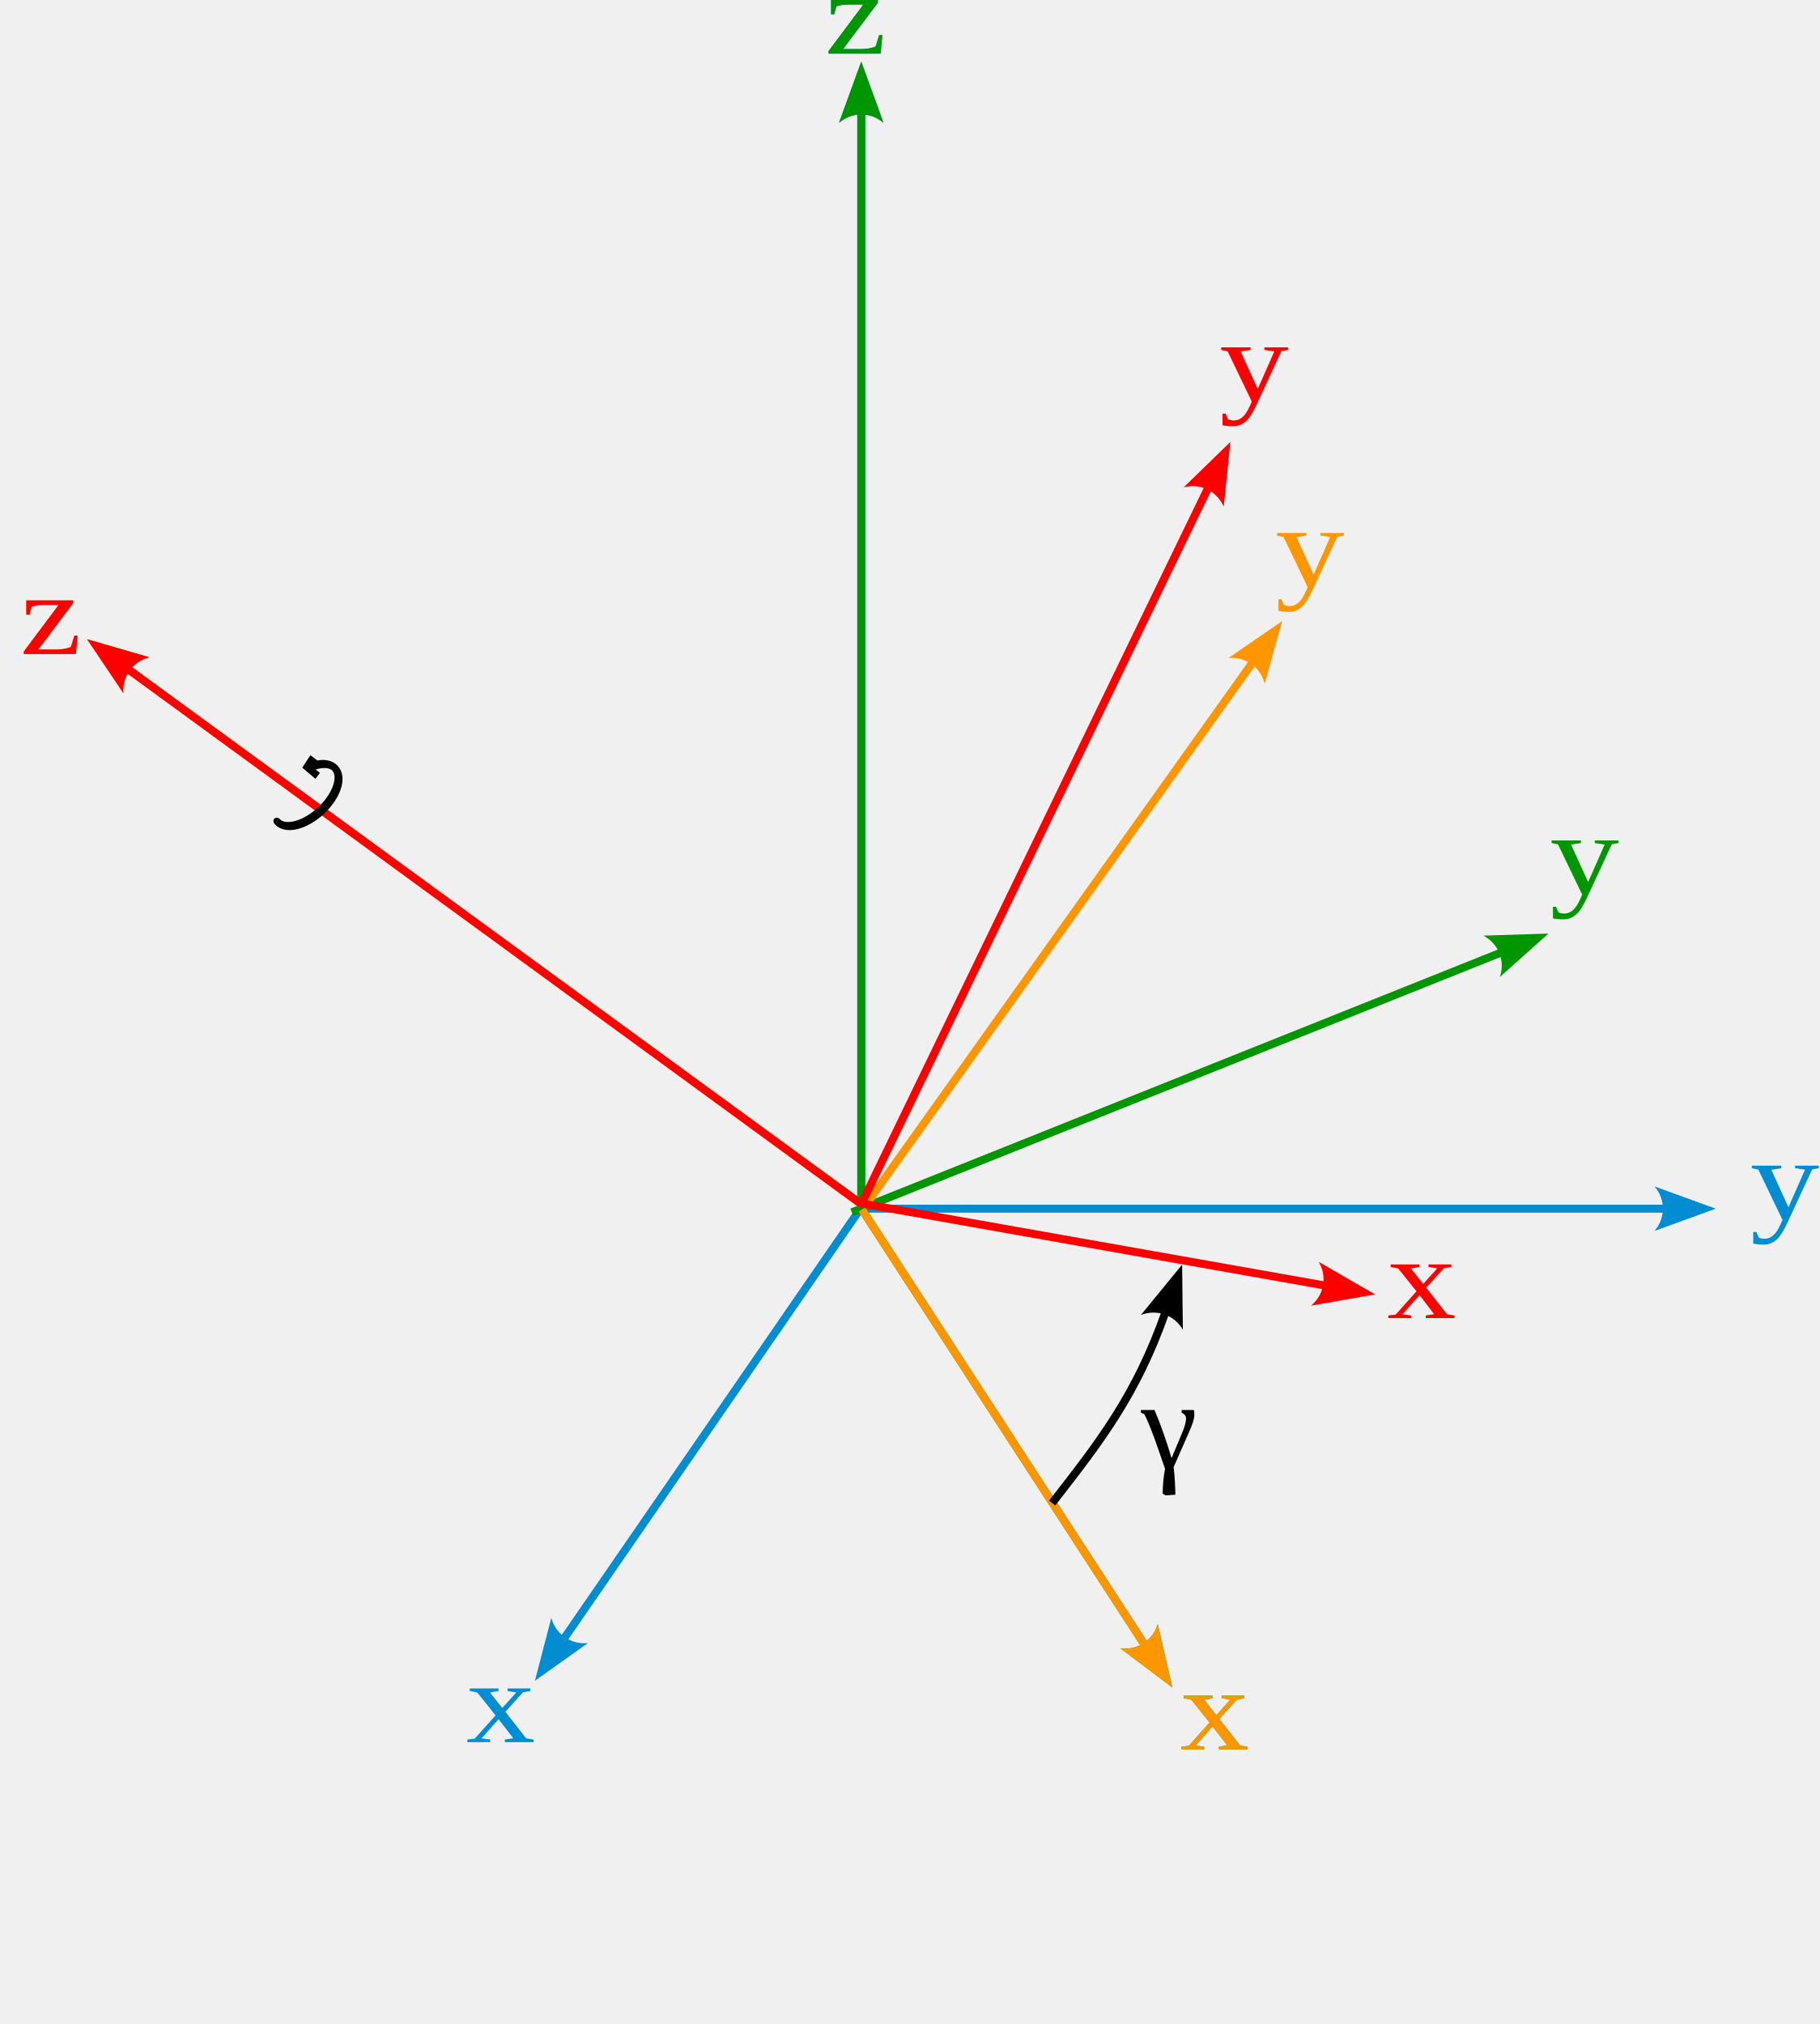
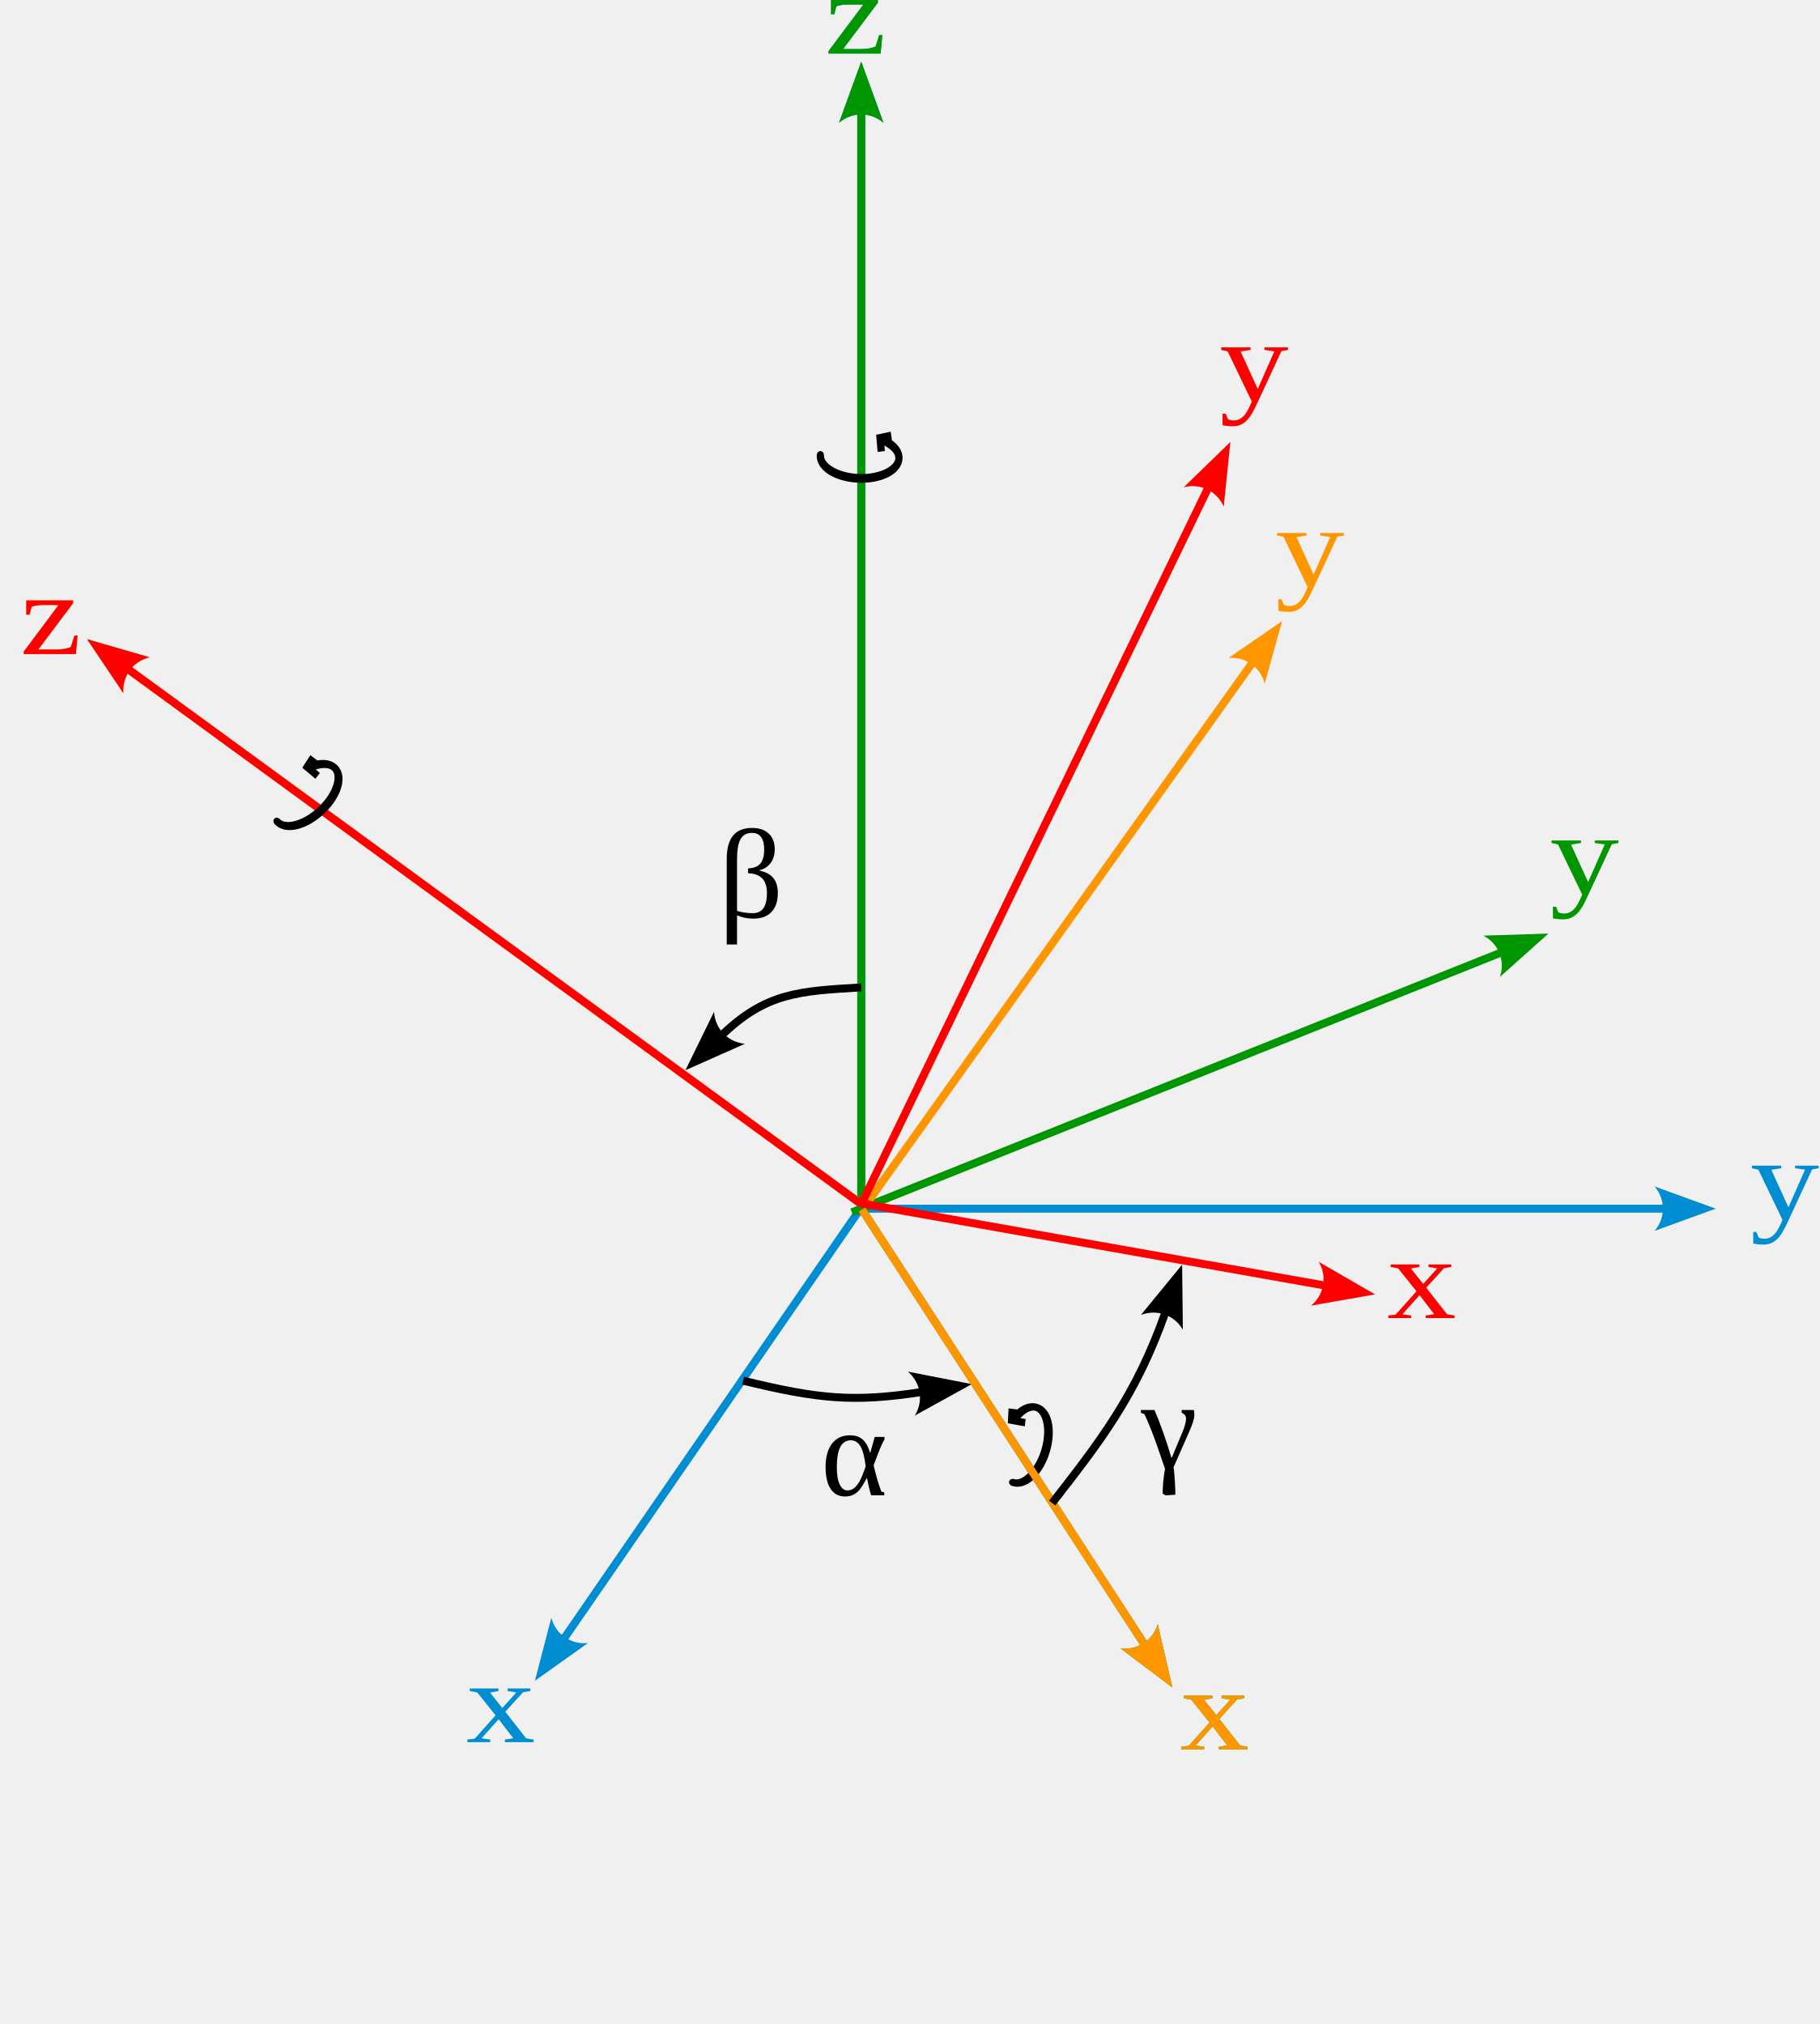
<svg xmlns="http://www.w3.org/2000/svg" version="1.0" width="687.335" height="764.49" id="eulerangles">
  <defs id="defs1">
    <marker style="overflow:visible" id="marker5834" refX="0" refY="0" orient="auto-start-reverse" markerWidth="7.7" markerHeight="5.6" viewBox="0 0 7.7 5.6" preserveAspectRatio="xMidYMid">
      <path transform="scale(0.7)" d="M -2,-4 9,0 -2,4 c 2,-2.33 2,-5.66 0,-8 z" style="fill:context-stroke;fill-rule:evenodd;stroke:none" id="path5832" />
    </marker>
    <marker style="overflow:visible" id="marker4043" refX="0" refY="0" orient="auto-start-reverse" markerWidth="7.7" markerHeight="5.6" viewBox="0 0 7.7 5.6" preserveAspectRatio="xMidYMid">
      <path transform="scale(0.7)" d="M -2,-4 9,0 -2,4 c 2,-2.33 2,-5.66 0,-8 z" style="fill:context-stroke;fill-rule:evenodd;stroke:none" id="path4041" />
    </marker>
    <marker style="overflow:visible" id="marker3050" refX="0" refY="0" orient="auto-start-reverse" markerWidth="7.7" markerHeight="5.6" viewBox="0 0 7.7 5.6" preserveAspectRatio="xMidYMid">
      <path transform="scale(0.7)" d="M -2,-4 9,0 -2,4 c 2,-2.33 2,-5.66 0,-8 z" style="fill:context-stroke;fill-rule:evenodd;stroke:none" id="path3048" />
    </marker>
    <marker style="overflow:visible" id="marker5084" refX="0" refY="0" orient="auto-start-reverse" markerWidth="7.7" markerHeight="5.6" viewBox="0 0 7.7 5.6" preserveAspectRatio="xMidYMid">
      <path transform="scale(0.7)" d="M -2,-4 9,0 -2,4 c 2,-2.33 2,-5.66 0,-8 z" style="fill:context-stroke;fill-rule:evenodd;stroke:none" id="path5082" />
    </marker>
    <marker style="overflow:visible" id="marker4381" refX="0" refY="0" orient="auto-start-reverse" markerWidth="7.7" markerHeight="5.6" viewBox="0 0 7.7 5.6" preserveAspectRatio="xMidYMid">
      <path transform="scale(0.7)" d="M -2,-4 9,0 -2,4 c 2,-2.33 2,-5.66 0,-8 z" style="fill:context-stroke;fill-rule:evenodd;stroke:none" id="path4379" />
    </marker>
    <marker style="overflow:visible" id="marker1982" refX="0" refY="0" orient="auto-start-reverse" markerWidth="7.7" markerHeight="5.6" viewBox="0 0 7.7 5.6" preserveAspectRatio="xMidYMid">
      <path transform="scale(0.7)" d="M -2,-4 9,0 -2,4 c 2,-2.33 2,-5.66 0,-8 z" style="fill:context-stroke;fill-rule:evenodd;stroke:none" id="path1980" />
    </marker>
    <marker style="overflow:visible" id="marker1702" refX="0" refY="0" orient="auto-start-reverse" markerWidth="7.7" markerHeight="5.6" viewBox="0 0 7.7 5.6" preserveAspectRatio="xMidYMid">
      <path transform="scale(0.7)" d="M -2,-4 9,0 -2,4 c 2,-2.33 2,-5.66 0,-8 z" style="fill:context-stroke;fill-rule:evenodd;stroke:none" id="path1700" />
    </marker>
    <marker style="overflow:visible" id="marker1598" refX="0" refY="0" orient="auto-start-reverse" markerWidth="7.7" markerHeight="5.6" viewBox="0 0 7.7 5.6" preserveAspectRatio="xMidYMid">
      <path transform="scale(0.7)" d="M -2,-4 9,0 -2,4 c 2,-2.33 2,-5.66 0,-8 z" style="fill:context-stroke;fill-rule:evenodd;stroke:none" id="path1596" />
    </marker>
    <marker style="overflow:visible" id="marker1489" refX="0" refY="0" orient="auto-start-reverse" markerWidth="7.7" markerHeight="5.6" viewBox="0 0 7.7 5.6" preserveAspectRatio="xMidYMid">
      <path transform="scale(0.7)" d="M -2,-4 9,0 -2,4 c 2,-2.33 2,-5.66 0,-8 z" style="fill:context-stroke;fill-rule:evenodd;stroke:none" id="path1487" />
    </marker>
    <marker style="overflow:visible" id="Arrow2" refX="0" refY="0" orient="auto-start-reverse" markerWidth="7.7" markerHeight="5.6" viewBox="0 0 7.7 5.6" preserveAspectRatio="xMidYMid">
      <path transform="scale(0.7)" d="M -2,-4 9,0 -2,4 c 2,-2.33 2,-5.66 0,-8 z" style="fill:context-stroke;fill-rule:evenodd;stroke:none" id="arrow2L" />
    </marker>
    <marker style="overflow:visible" id="marker5084-3" refX="0" refY="0" orient="auto-start-reverse" markerWidth="7.7" markerHeight="5.6" viewBox="0 0 7.7 5.6" preserveAspectRatio="xMidYMid">
      <path transform="scale(0.7)" d="M -2,-4 9,0 -2,4 c 2,-2.33 2,-5.66 0,-8 z" style="fill:context-stroke;fill-rule:evenodd;stroke:none" id="path5082-6" />
    </marker>
    <marker style="overflow:visible" id="marker5084-35" refX="0" refY="0" orient="auto-start-reverse" markerWidth="7.7" markerHeight="5.6" viewBox="0 0 7.7 5.6" preserveAspectRatio="xMidYMid">
      <path transform="scale(0.7)" d="M -2,-4 9,0 -2,4 c 2,-2.33 2,-5.66 0,-8 z" style="fill:context-stroke;fill-rule:evenodd;stroke:none" id="path5082-62" />
    </marker>
  </defs>
  <g id="layer3" style="display:inline">
    <text x="162.008" y="715.179" transform="scale(1.086861,0.920081)" style="font-style:normal;font-variant:normal;font-weight:normal;font-stretch:normal;font-size:48px;line-height:100%;font-family:'Times New Roman';text-align:start;writing-mode:lr-tb;text-anchor:start;display:inline;fill:#008dd1;fill-opacity:1;stroke:none;stroke-width:1px;stroke-linecap:butt;stroke-linejoin:miter;stroke-opacity:1" id="text14442" xml:space="preserve">
      <tspan x="162.008" y="715.179" style="font-style:normal;font-variant:normal;font-weight:normal;font-stretch:normal;font-size:48px;line-height:100%;font-family:'Times New Roman';text-align:start;writing-mode:lr-tb;text-anchor:start;fill:#008dd1;fill-opacity:1;stroke:none;stroke-width:1;stroke-opacity:1" id="tspan14444">x</tspan>
    </text>
    <text x="608.225" y="500.565" transform="scale(1.086861,0.920081)" style="font-style:normal;font-variant:normal;font-weight:normal;font-stretch:normal;font-size:48px;line-height:100%;font-family:'Times New Roman';text-align:start;writing-mode:lr-tb;text-anchor:start;display:inline;fill:#008dd1;fill-opacity:1;stroke:none;stroke-width:1px;stroke-linecap:butt;stroke-linejoin:miter;stroke-opacity:1" id="text15495" xml:space="preserve">
      <tspan x="608.225" y="500.565" style="font-style:normal;font-variant:normal;font-weight:normal;font-stretch:normal;font-size:48px;line-height:100%;font-family:'Times New Roman';text-align:start;writing-mode:lr-tb;text-anchor:start;fill:#008dd1;fill-opacity:1;stroke:none;stroke-width:1;stroke-opacity:1" id="tspan15497">y</tspan>
    </text>
    <text x="286.656" y="22.012" transform="scale(1.086861,0.920081)" style="font-style:normal;font-variant:normal;font-weight:normal;font-stretch:normal;font-size:48px;line-height:100%;font-family:'Times New Roman';text-align:start;writing-mode:lr-tb;text-anchor:start;display:inline;fill:#008dd1;fill-opacity:1;stroke:none;stroke-width:1px;stroke-linecap:butt;stroke-linejoin:miter;stroke-opacity:1" id="text15501" xml:space="preserve">
      <tspan x="286.656" y="22.012" style="font-style:normal;font-variant:normal;font-weight:normal;font-stretch:normal;font-size:48px;line-height:100%;font-family:'Times New Roman';text-align:start;writing-mode:lr-tb;text-anchor:start;fill:#008dd1;fill-opacity:1;stroke:none;stroke-width:1;stroke-opacity:1" id="tspan15503">z</tspan>
    </text>
    <path d="M 325.3,465.535 V 52.394" style="display:inline;fill:none;stroke:#008dd1;stroke-width:3;stroke-linecap:butt;stroke-opacity:1;marker-end:url(#marker1702)" id="arrowline_z" transform="translate(9.5e-6,-10.22052)" />
    <path d="M 325,466.75 H 629.14" style="display:inline;fill:none;stroke:#008dd1;stroke-width:3;stroke-linecap:butt;stroke-opacity:1;marker-end:url(#marker1982)" id="arrowline_y" transform="translate(9.5e-6,-10.22052)" />
    <path d="M 325.5,466 212.772,629.509" style="display:inline;fill:none;stroke:#008dd1;stroke-width:3;stroke-linecap:butt;stroke-opacity:1;marker-end:url(#marker4381)" id="arrowline_x" transform="translate(9.5e-6,-10.22052)" />
  </g>
  <g id="layer4" style="display:inline">
-     <path d="m 280.674,531.717 c 28.413,6.91 41.814,8.29 67.702,4.23" style="display:none;fill:none;stroke:#000000;stroke-width:3;stroke-linecap:butt;stroke-opacity:1;marker-end:url(#marker3050)" id="arrowline_alpha" transform="translate(9.5e-6,-10.22052)" />
-     <text x="310" y="564.779" style="font-style:normal;font-variant:normal;font-weight:normal;font-stretch:normal;font-size:48px;line-height:125%;font-family:'Times New Roman';text-align:start;writing-mode:lr-tb;text-anchor:start;display:none;fill:#000000;fill-opacity:1;stroke:none;stroke-width:1px;stroke-linecap:butt;stroke-linejoin:miter;stroke-opacity:1" id="text22598" xml:space="preserve">
+     <path d="m 280.674,531.717 c 28.413,6.91 41.814,8.29 67.702,4.23" style="display:inline;fill:none;stroke:#000000;stroke-width:3;stroke-linecap:butt;stroke-opacity:1;marker-end:url(#marker3050)" id="arrowline_alpha" transform="translate(9.5e-6,-10.22052)" />
+     <text x="310" y="564.779" style="font-style:normal;font-variant:normal;font-weight:normal;font-stretch:normal;font-size:48px;line-height:125%;font-family:'Times New Roman';text-align:start;writing-mode:lr-tb;text-anchor:start;display:inline;fill:#000000;fill-opacity:1;stroke:none;stroke-width:1px;stroke-linecap:butt;stroke-linejoin:miter;stroke-opacity:1" id="text22598" xml:space="preserve">
      <tspan x="310" y="564.779" id="tspan22600">α</tspan>
    </text>
    <text x="410.143" y="718.135" transform="scale(1.086861,0.920081)" style="font-style:normal;font-variant:normal;font-weight:normal;font-stretch:normal;font-size:48px;line-height:100%;font-family:'Times New Roman';text-align:start;writing-mode:lr-tb;text-anchor:start;display:inline;fill:#009600;fill-opacity:1;stroke:none;stroke-width:1px;stroke-linecap:butt;stroke-linejoin:miter;stroke-opacity:1" id="text14442-2" xml:space="preserve">
      <tspan x="410.143" y="718.135" style="font-style:normal;font-variant:normal;font-weight:normal;font-stretch:normal;font-size:48px;line-height:100%;font-family:'Times New Roman';text-align:start;writing-mode:lr-tb;text-anchor:start;fill:#009600;fill-opacity:1;stroke:none;stroke-width:1;stroke-opacity:1" id="tspan14444-7">x</tspan>
    </text>
    <text x="538.616" y="367.056" transform="scale(1.086861,0.920081)" style="font-style:normal;font-variant:normal;font-weight:normal;font-stretch:normal;font-size:48px;line-height:100%;font-family:'Times New Roman';text-align:start;writing-mode:lr-tb;text-anchor:start;display:inline;fill:#009600;fill-opacity:1;stroke:none;stroke-width:1px;stroke-linecap:butt;stroke-linejoin:miter;stroke-opacity:1" id="text15495-3" xml:space="preserve">
      <tspan x="538.616" y="367.056" style="font-style:normal;font-variant:normal;font-weight:normal;font-stretch:normal;font-size:48px;line-height:100%;font-family:'Times New Roman';text-align:start;writing-mode:lr-tb;text-anchor:start;fill:#009600;fill-opacity:1;stroke:none;stroke-width:1;stroke-opacity:1" id="tspan15497-6">y</tspan>
    </text>
    <path d="m 647.994,461.606 c 0,104.269 -144.723,188.795 -323.247,188.795 C 146.223,650.401 1.5,565.875 1.5,461.606 1.5,357.337 146.223,272.811 324.747,272.811 c 178.524,0 323.247,84.526 323.247,188.795 z" style="display:none;fill:none;fill-opacity:1;stroke:#008dd1;stroke-width:3;stroke-miterlimit:10;stroke-dasharray:none;stroke-dashoffset:0;stroke-opacity:1" id="path2323" />
    <path d="M 325.3,465.535 V 52.394" style="display:inline;fill:none;stroke:#009600;stroke-width:3;stroke-linecap:butt;stroke-opacity:1;marker-end:url(#marker1702)" id="path2615" transform="translate(9.5e-6,-10.22052)" />
    <path d="M 321.749,457.903 567.31,359.641" style="display:inline;fill:none;stroke:#009600;stroke-width:3;stroke-linecap:butt;stroke-opacity:1;marker-end:url(#marker5084-3)" id="path2252-7" />
    <path d="m 325.585,467.056 106.941,164.708" style="display:inline;fill:none;stroke:#009600;stroke-width:3;stroke-linecap:butt;stroke-opacity:1;marker-end:url(#marker5084)" id="path2252" transform="translate(9.5e-6,-10.22052)" />
    <text x="286.656" y="22.012" transform="scale(1.086861,0.920081)" style="font-style:normal;font-variant:normal;font-weight:normal;font-stretch:normal;font-size:48px;line-height:100%;font-family:'Times New Roman';text-align:start;writing-mode:lr-tb;text-anchor:start;display:inline;fill:#009600;fill-opacity:1;stroke:none;stroke-width:1px;stroke-linecap:butt;stroke-linejoin:miter;stroke-opacity:1" id="text1" xml:space="preserve">
      <tspan x="286.656" y="22.012" style="font-style:normal;font-variant:normal;font-weight:normal;font-stretch:normal;font-size:48px;line-height:100%;font-family:'Times New Roman';text-align:start;writing-mode:lr-tb;text-anchor:start;fill:#009600;fill-opacity:1;stroke:none;stroke-width:1;stroke-opacity:1" id="tspan1">z</tspan>
    </text>
-     <g id="g1" style="display:none;stroke:#000000;stroke-width:12.021;stroke-miterlimit:4;stroke-dasharray:none;stroke-opacity:1" transform="matrix(-0.2295914,-0.00851956,-0.01005262,0.2709055,383.7364,-9.476728)">
+     <g id="g1" style="display:inline;stroke:#000000;stroke-width:12.021;stroke-miterlimit:4;stroke-dasharray:none;stroke-opacity:1" transform="matrix(-0.2295914,-0.00851956,-0.01005262,0.2709055,383.7364,-9.476728)">
      <path d="M 465.281,703.733 A 72.334,32.583 0 1 1 355.364,675.894" transform="matrix(0.8937721,0,0,0.9182214,-123.7782,32.98141)" id="path3197" style="fill:none;stroke:#000000;stroke-width:13.269;stroke-linecap:round;stroke-linejoin:miter;stroke-miterlimit:4;stroke-dasharray:none;stroke-opacity:1" />
      <path d="m 192.283,670.454 v 0 c 0,0 0,0 2.607,-18.246 -18.246,-3.91 -18.246,-3.91 -18.246,-3.91" id="path3199" style="fill:none;fill-opacity:1;stroke:#000000;stroke-width:12.021;stroke-linecap:butt;stroke-linejoin:miter;stroke-miterlimit:4;stroke-dasharray:none;stroke-opacity:1" />
    </g>
  </g>
  <g id="layer5" style="display:inline">
-     <path d="M 272.506,401.34 C 289.365,385.099 301.787,384.585 325.316,383.17" style="display:none;fill:none;stroke:#000000;stroke-width:3;stroke-linecap:butt;stroke-opacity:1;marker-start:url(#marker4043)" id="arrowline_beta" transform="translate(9.5e-6,-10.22052)" />
-     <text x="271.402" y="346.515" style="font-style:normal;font-variant:normal;font-weight:normal;font-stretch:normal;font-size:48px;line-height:125%;font-family:'Times New Roman';text-align:start;writing-mode:lr-tb;text-anchor:start;display:none;fill:#000000;fill-opacity:1;stroke:none;stroke-width:1px;stroke-linecap:butt;stroke-linejoin:miter;stroke-opacity:1" id="text22604" xml:space="preserve">
+     <path d="M 272.506,401.34 C 289.365,385.099 301.787,384.585 325.316,383.17" style="display:inline;fill:none;stroke:#000000;stroke-width:3;stroke-linecap:butt;stroke-opacity:1;marker-start:url(#marker4043)" id="arrowline_beta" transform="translate(9.5e-6,-10.22052)" />
+     <text x="271.402" y="346.515" style="font-style:normal;font-variant:normal;font-weight:normal;font-stretch:normal;font-size:48px;line-height:125%;font-family:'Times New Roman';text-align:start;writing-mode:lr-tb;text-anchor:start;display:inline;fill:#000000;fill-opacity:1;stroke:none;stroke-width:1px;stroke-linecap:butt;stroke-linejoin:miter;stroke-opacity:1" id="text22604" xml:space="preserve">
      <tspan x="271.402" y="346.515" id="tspan22606">β</tspan>
    </text>
    <path d="M 48.156,262.797 325.4,465.1" style="display:inline;fill:none;stroke:#ff9600;stroke-width:3;stroke-linecap:butt;stroke-opacity:1;marker-start:url(#Arrow2)" id="path3342" transform="translate(9.5e-6,-10.22052)" />
    <path d="M 327.204,454.834 473.282,249.989" style="display:inline;fill:none;stroke:#ff9600;stroke-width:3;stroke-linecap:butt;stroke-opacity:1;marker-end:url(#marker5084-35)" id="path2252-9" />
-     <g id="g2" style="display:none;stroke:#000000;stroke-width:12.021;stroke-miterlimit:4;stroke-dasharray:none;stroke-opacity:1" transform="matrix(-0.0676519,0.2195633,0.2590729,0.0798256,226.5501,441.6345)">
+     <g id="g2" style="display:inline;stroke:#000000;stroke-width:12.021;stroke-miterlimit:4;stroke-dasharray:none;stroke-opacity:1" transform="matrix(-0.0676519,0.2195633,0.2590729,0.0798256,226.5501,441.6345)">
      <path d="M 465.281,703.733 A 72.334,32.583 0 1 1 355.364,675.894" transform="matrix(0.8937721,0,0,0.9182214,-123.7782,32.98141)" id="path3197-6" style="fill:none;stroke:#000000;stroke-width:13.269;stroke-linecap:round;stroke-linejoin:miter;stroke-miterlimit:4;stroke-dasharray:none;stroke-opacity:1" />
      <path d="m 192.283,670.454 v 0 c 0,0 0,0 2.607,-18.246 -18.246,-3.91 -18.246,-3.91 -18.246,-3.91" id="path3199-1" style="fill:none;fill-opacity:1;stroke:#000000;stroke-width:12.021;stroke-linecap:butt;stroke-linejoin:miter;stroke-miterlimit:4;stroke-dasharray:none;stroke-opacity:1" />
    </g>
    <path d="m 325.585,467.056 106.941,164.708" style="display:inline;fill:none;stroke:#ff9600;stroke-width:3;stroke-linecap:butt;stroke-opacity:1;marker-end:url(#marker5084)" id="path4582" transform="translate(9.5e-6,-10.22052)" />
-     <text x="410.143" y="718.135" transform="scale(1.086861,0.920081)" style="display:inline;font-style:normal;font-variant:normal;font-weight:normal;font-stretch:normal;font-size:48px;line-height:100%;font-family:'Times New Roman';text-align:start;writing-mode:lr-tb;text-anchor:start;fill:#ff9600;fill-opacity:1;stroke:none;stroke-width:1px;stroke-linecap:butt;stroke-linejoin:miter;stroke-opacity:1" id="text2" xml:space="preserve">
+     <text x="410.143" y="718.135" transform="scale(1.086861,0.920081)" style="font-style:normal;font-variant:normal;font-weight:normal;font-stretch:normal;font-size:48px;line-height:100%;font-family:'Times New Roman';text-align:start;writing-mode:lr-tb;text-anchor:start;display:inline;fill:#ff9600;fill-opacity:1;stroke:none;stroke-width:1px;stroke-linecap:butt;stroke-linejoin:miter;stroke-opacity:1" id="text2" xml:space="preserve">
      <tspan x="410.143" y="718.135" style="font-style:normal;font-variant:normal;font-weight:normal;font-stretch:normal;font-size:48px;line-height:100%;font-family:'Times New Roman';text-align:start;writing-mode:lr-tb;text-anchor:start;fill:#ff9600;fill-opacity:1;stroke:none;stroke-width:1;stroke-opacity:1" id="tspan2">x</tspan>
    </text>
    <text x="6.982" y="268.506" transform="scale(1.086861,0.920081)" style="font-style:normal;font-variant:normal;font-weight:normal;font-stretch:normal;font-size:48px;line-height:100%;font-family:'Times New Roman';text-align:start;writing-mode:lr-tb;text-anchor:start;display:inline;fill:#ff9600;fill-opacity:1;stroke:none;stroke-width:1px;stroke-linecap:butt;stroke-linejoin:miter;stroke-opacity:1" id="text3" xml:space="preserve">
      <tspan x="6.982" y="268.506" style="font-style:normal;font-variant:normal;font-weight:normal;font-stretch:normal;font-size:48px;line-height:100%;font-family:'Times New Roman';text-align:start;writing-mode:lr-tb;text-anchor:start;fill:#ff9600;fill-opacity:1;stroke:none;stroke-width:1;stroke-opacity:1" id="tspan3">z</tspan>
    </text>
    <text x="443.22" y="240.828" transform="scale(1.086861,0.920081)" style="font-style:normal;font-variant:normal;font-weight:normal;font-stretch:normal;font-size:48px;line-height:100%;font-family:'Times New Roman';text-align:start;writing-mode:lr-tb;text-anchor:start;display:inline;fill:#ff9600;fill-opacity:1;stroke:none;stroke-width:1px;stroke-linecap:butt;stroke-linejoin:miter;stroke-opacity:1" id="text4" xml:space="preserve">
      <tspan x="443.22" y="240.828" style="font-style:normal;font-variant:normal;font-weight:normal;font-stretch:normal;font-size:48px;line-height:100%;font-family:'Times New Roman';text-align:start;writing-mode:lr-tb;text-anchor:start;fill:#ff9600;fill-opacity:1;stroke:none;stroke-width:1;stroke-opacity:1" id="tspan4">y</tspan>
    </text>
  </g>
  <g id="layer1" style="display:inline">
    <path d="M 48.156,262.797 325.4,465.1" style="display:inline;fill:none;stroke:#ff0000;stroke-width:3;stroke-linecap:butt;stroke-opacity:1;marker-start:url(#Arrow2)" id="arrowline_Z" transform="translate(9.5e-6,-10.22052)" />
    <path d="M 324.938,465.828 456.485,194.154" style="display:inline;fill:none;stroke:#ff0000;stroke-width:3;stroke-linecap:butt;stroke-opacity:1;marker-end:url(#marker1489)" id="arrowline_Y" transform="translate(9.5e-6,-10.22052)" />
    <path d="m 325,464.703 175.769,31.134" style="display:inline;fill:none;stroke:#ff0000;stroke-width:3;stroke-linecap:butt;stroke-opacity:1;marker-end:url(#marker1598)" id="arrowline_X" transform="translate(9.5e-6,-10.22052)" />
    <path d="m 397.416,577.941 c 17.911,-23.033 31.697,-40.523 42.821,-72.215" style="display:inline;fill:none;stroke:#000000;stroke-width:3;stroke-linecap:butt;stroke-opacity:1;marker-end:url(#marker5834)" id="arrowline_gamma" transform="translate(9.5e-6,-10.22052)" />
    <text x="431.006" y="554.606" style="font-style:normal;font-variant:normal;font-weight:normal;font-stretch:normal;font-size:48px;line-height:125%;font-family:'Times New Roman';text-align:start;writing-mode:lr-tb;text-anchor:start;display:inline;fill:#000000;fill-opacity:1;stroke:none;stroke-width:1px;stroke-linecap:butt;stroke-linejoin:miter;stroke-opacity:1" id="text22610" xml:space="preserve">
      <tspan x="431.006" y="554.606" id="tspan22612">γ</tspan>
    </text>
    <g id="g2-2" style="display:inline;stroke:#000000;stroke-width:12.021;stroke-miterlimit:4;stroke-dasharray:none;stroke-opacity:1" transform="matrix(-0.1683699,0.1563214,0.1844509,0.1986674,28.6871,129.809)">
-       <path d="M 465.281,703.733 A 72.334,32.583 0 1 1 355.364,675.894" transform="matrix(0.8937721,0,0,0.9182214,-123.7782,32.98141)" id="path3197-6-0" style="fill:none;stroke:#000000;stroke-width:13.269;stroke-linecap:round;stroke-linejoin:miter;stroke-miterlimit:4;stroke-dasharray:none;stroke-opacity:1" />
-       <path d="m 192.283,670.454 v 0 c 0,0 0,0 2.607,-18.246 -18.246,-3.91 -18.246,-3.91 -18.246,-3.91" id="path3199-1-2" style="fill:none;fill-opacity:1;stroke:#000000;stroke-width:12.021;stroke-linecap:butt;stroke-linejoin:miter;stroke-miterlimit:4;stroke-dasharray:none;stroke-opacity:1" />
+       <path d="M 465.281,703.733 A 72.334,32.583 0 1 1 355.364,675.894" transform="matrix(0.8937721,0,0,0.9182214,-123.7782,32.98141)" id="path3197-6-0" style="display:inline;fill:none;stroke:#000000;stroke-width:13.269;stroke-linecap:round;stroke-linejoin:miter;stroke-miterlimit:4;stroke-dasharray:none;stroke-opacity:1" />
+       <path d="m 192.283,670.454 v 0 c 0,0 0,0 2.607,-18.246 -18.246,-3.91 -18.246,-3.91 -18.246,-3.91" id="path3199-1-2" style="display:inline;fill:none;fill-opacity:1;stroke:#000000;stroke-width:12.021;stroke-linecap:butt;stroke-linejoin:miter;stroke-miterlimit:4;stroke-dasharray:none;stroke-opacity:1" />
    </g>
    <text x="6.982" y="268.506" transform="scale(1.086861,0.920081)" style="font-style:normal;font-variant:normal;font-weight:normal;font-stretch:normal;font-size:48px;line-height:100%;font-family:'Times New Roman';text-align:start;writing-mode:lr-tb;text-anchor:start;display:inline;fill:#ff0000;fill-opacity:1;stroke:none;stroke-width:1px;stroke-linecap:butt;stroke-linejoin:miter;stroke-opacity:1" id="text5" xml:space="preserve">
      <tspan x="6.982" y="268.506" style="font-style:normal;font-variant:normal;font-weight:normal;font-stretch:normal;font-size:48px;line-height:100%;font-family:'Times New Roman';text-align:start;writing-mode:lr-tb;text-anchor:start;fill:#ff0000;fill-opacity:1;stroke:none;stroke-width:1;stroke-opacity:1" id="tspan5">z</tspan>
    </text>
    <text x="423.795" y="164.633" transform="scale(1.086861,0.920081)" style="font-style:normal;font-variant:normal;font-weight:normal;font-stretch:normal;font-size:48px;line-height:100%;font-family:'Times New Roman';text-align:start;writing-mode:lr-tb;text-anchor:start;display:inline;fill:#ff0000;fill-opacity:1;stroke:none;stroke-width:1px;stroke-linecap:butt;stroke-linejoin:miter;stroke-opacity:1" id="text4-9" xml:space="preserve">
      <tspan x="423.795" y="164.633" style="font-style:normal;font-variant:normal;font-weight:normal;font-stretch:normal;font-size:48px;line-height:100%;font-family:'Times New Roman';text-align:start;writing-mode:lr-tb;text-anchor:start;fill:#ff0000;fill-opacity:1;stroke:none;stroke-width:1;stroke-opacity:1" id="tspan4-2">y</tspan>
    </text>
-     <text x="482.046" y="541.097" transform="scale(1.086861,0.920081)" style="display:inline;font-style:normal;font-variant:normal;font-weight:normal;font-stretch:normal;font-size:48px;line-height:100%;font-family:'Times New Roman';text-align:start;writing-mode:lr-tb;text-anchor:start;fill:#ff0000;fill-opacity:1;stroke:none;stroke-width:1px;stroke-linecap:butt;stroke-linejoin:miter;stroke-opacity:1" id="text2-7" xml:space="preserve">
+     <text x="482.046" y="541.097" transform="scale(1.086861,0.920081)" style="font-style:normal;font-variant:normal;font-weight:normal;font-stretch:normal;font-size:48px;line-height:100%;font-family:'Times New Roman';text-align:start;writing-mode:lr-tb;text-anchor:start;display:inline;fill:#ff0000;fill-opacity:1;stroke:none;stroke-width:1px;stroke-linecap:butt;stroke-linejoin:miter;stroke-opacity:1" id="text2-7" xml:space="preserve">
      <tspan x="482.046" y="541.097" style="font-style:normal;font-variant:normal;font-weight:normal;font-stretch:normal;font-size:48px;line-height:100%;font-family:'Times New Roman';text-align:start;writing-mode:lr-tb;text-anchor:start;fill:#ff0000;fill-opacity:1;stroke:none;stroke-width:1;stroke-opacity:1" id="tspan2-3">x</tspan>
    </text>
  </g>
  <g id="layer2" style="display:none">
    <path d="m 441.89,636.836 c 22.163,-29.058 42.322,-62.344 59.281,-99.031 34.402,-74.42 49.592,-149.883 46.812,-213.969 0.094,0.052 0.188,0.104 0.281,0.156 -3.328,-75.255 -31.495,-134.799 -82.562,-158.406 -15.243,-7.046 -31.565,-10.463 -48.594,-10.562 -1.135,-0.007 -2.296,0.009 -3.438,0.031 -64.514,1.283 -138.165,49.41 -197.313,127.875 -0.239,0.05 -0.48,0.106 -0.719,0.156" style="display:inline;fill:#ffffff;fill-opacity:1;stroke:#eb2d2e;stroke-width:3;stroke-miterlimit:10;stroke-dasharray:none;stroke-dashoffset:0;stroke-opacity:1" id="path11396" />
    <path d="m 112.591,604.122 c 4.102,66.019 37.912,158.873 130.67,158.844 76.807,-0.024 150.407,-62.441 198.519,-125.336 -135.227,27.637 -247.388,6.584 -329.189,-33.509 z" style="display:inline;fill:#ffffff;fill-opacity:1;stroke:none" id="white_lower_half" />
    <path d="m 112.39,602.648 c 5.033,71.171 32.958,127.082 82.062,149.781 73.171,33.825 172.007,-15.958 247.688,-115.188" style="display:inline;fill:none;fill-opacity:1;stroke:#eb2d2e;stroke-width:3;stroke-miterlimit:10;stroke-dasharray:none;stroke-dashoffset:0;stroke-opacity:1" id="path12382" />
-     <text x="500.926" y="760.365" style="font-style:normal;font-variant:normal;font-weight:normal;font-stretch:normal;font-size:32px;line-height:100%;font-family:'Times New Roman';text-align:start;writing-mode:lr-tb;text-anchor:start;display:inline;fill:#00aa4f;fill-opacity:1;stroke:none;stroke-width:1px;stroke-linecap:butt;stroke-linejoin:miter;stroke-opacity:1" id="text13359" xml:space="preserve">
+     <text x="500.926" y="760.365" style="font-style:normal;font-variant:normal;font-weight:normal;font-stretch:normal;font-size:32px;line-height:100%;font-family:'Times New Roman';text-align:start;writing-mode:lr-tb;text-anchor:start;display:none;fill:#00aa4f;fill-opacity:1;stroke:none;stroke-width:1px;stroke-linecap:butt;stroke-linejoin:miter;stroke-opacity:1" id="text13359" xml:space="preserve">
      <tspan x="500.926" y="760.365" style="font-style:normal;font-variant:normal;font-weight:bold;font-stretch:normal;font-size:48px;line-height:100%;font-family:'Times New Roman';text-align:start;writing-mode:lr-tb;text-anchor:start;fill:#00aa4f;fill-opacity:1" id="tspan13361">N</tspan>
    </text>
-     <path d="M 214.453,293.719 491.484,723.813" style="display:inline;fill:none;stroke:#00aa4f;stroke-width:3;stroke-linecap:butt;stroke-opacity:1;marker-end:url(#marker5084)" id="arrowline_N" transform="translate(9.5e-6,-10.22052)" />
+     <path d="M 214.453,293.719 491.484,723.813" style="display:none;fill:none;stroke:#00aa4f;stroke-width:3;stroke-linecap:butt;stroke-opacity:1;marker-end:url(#marker5084)" id="arrowline_N" transform="translate(9.5e-6,-10.22052)" />
  </g>
</svg>
